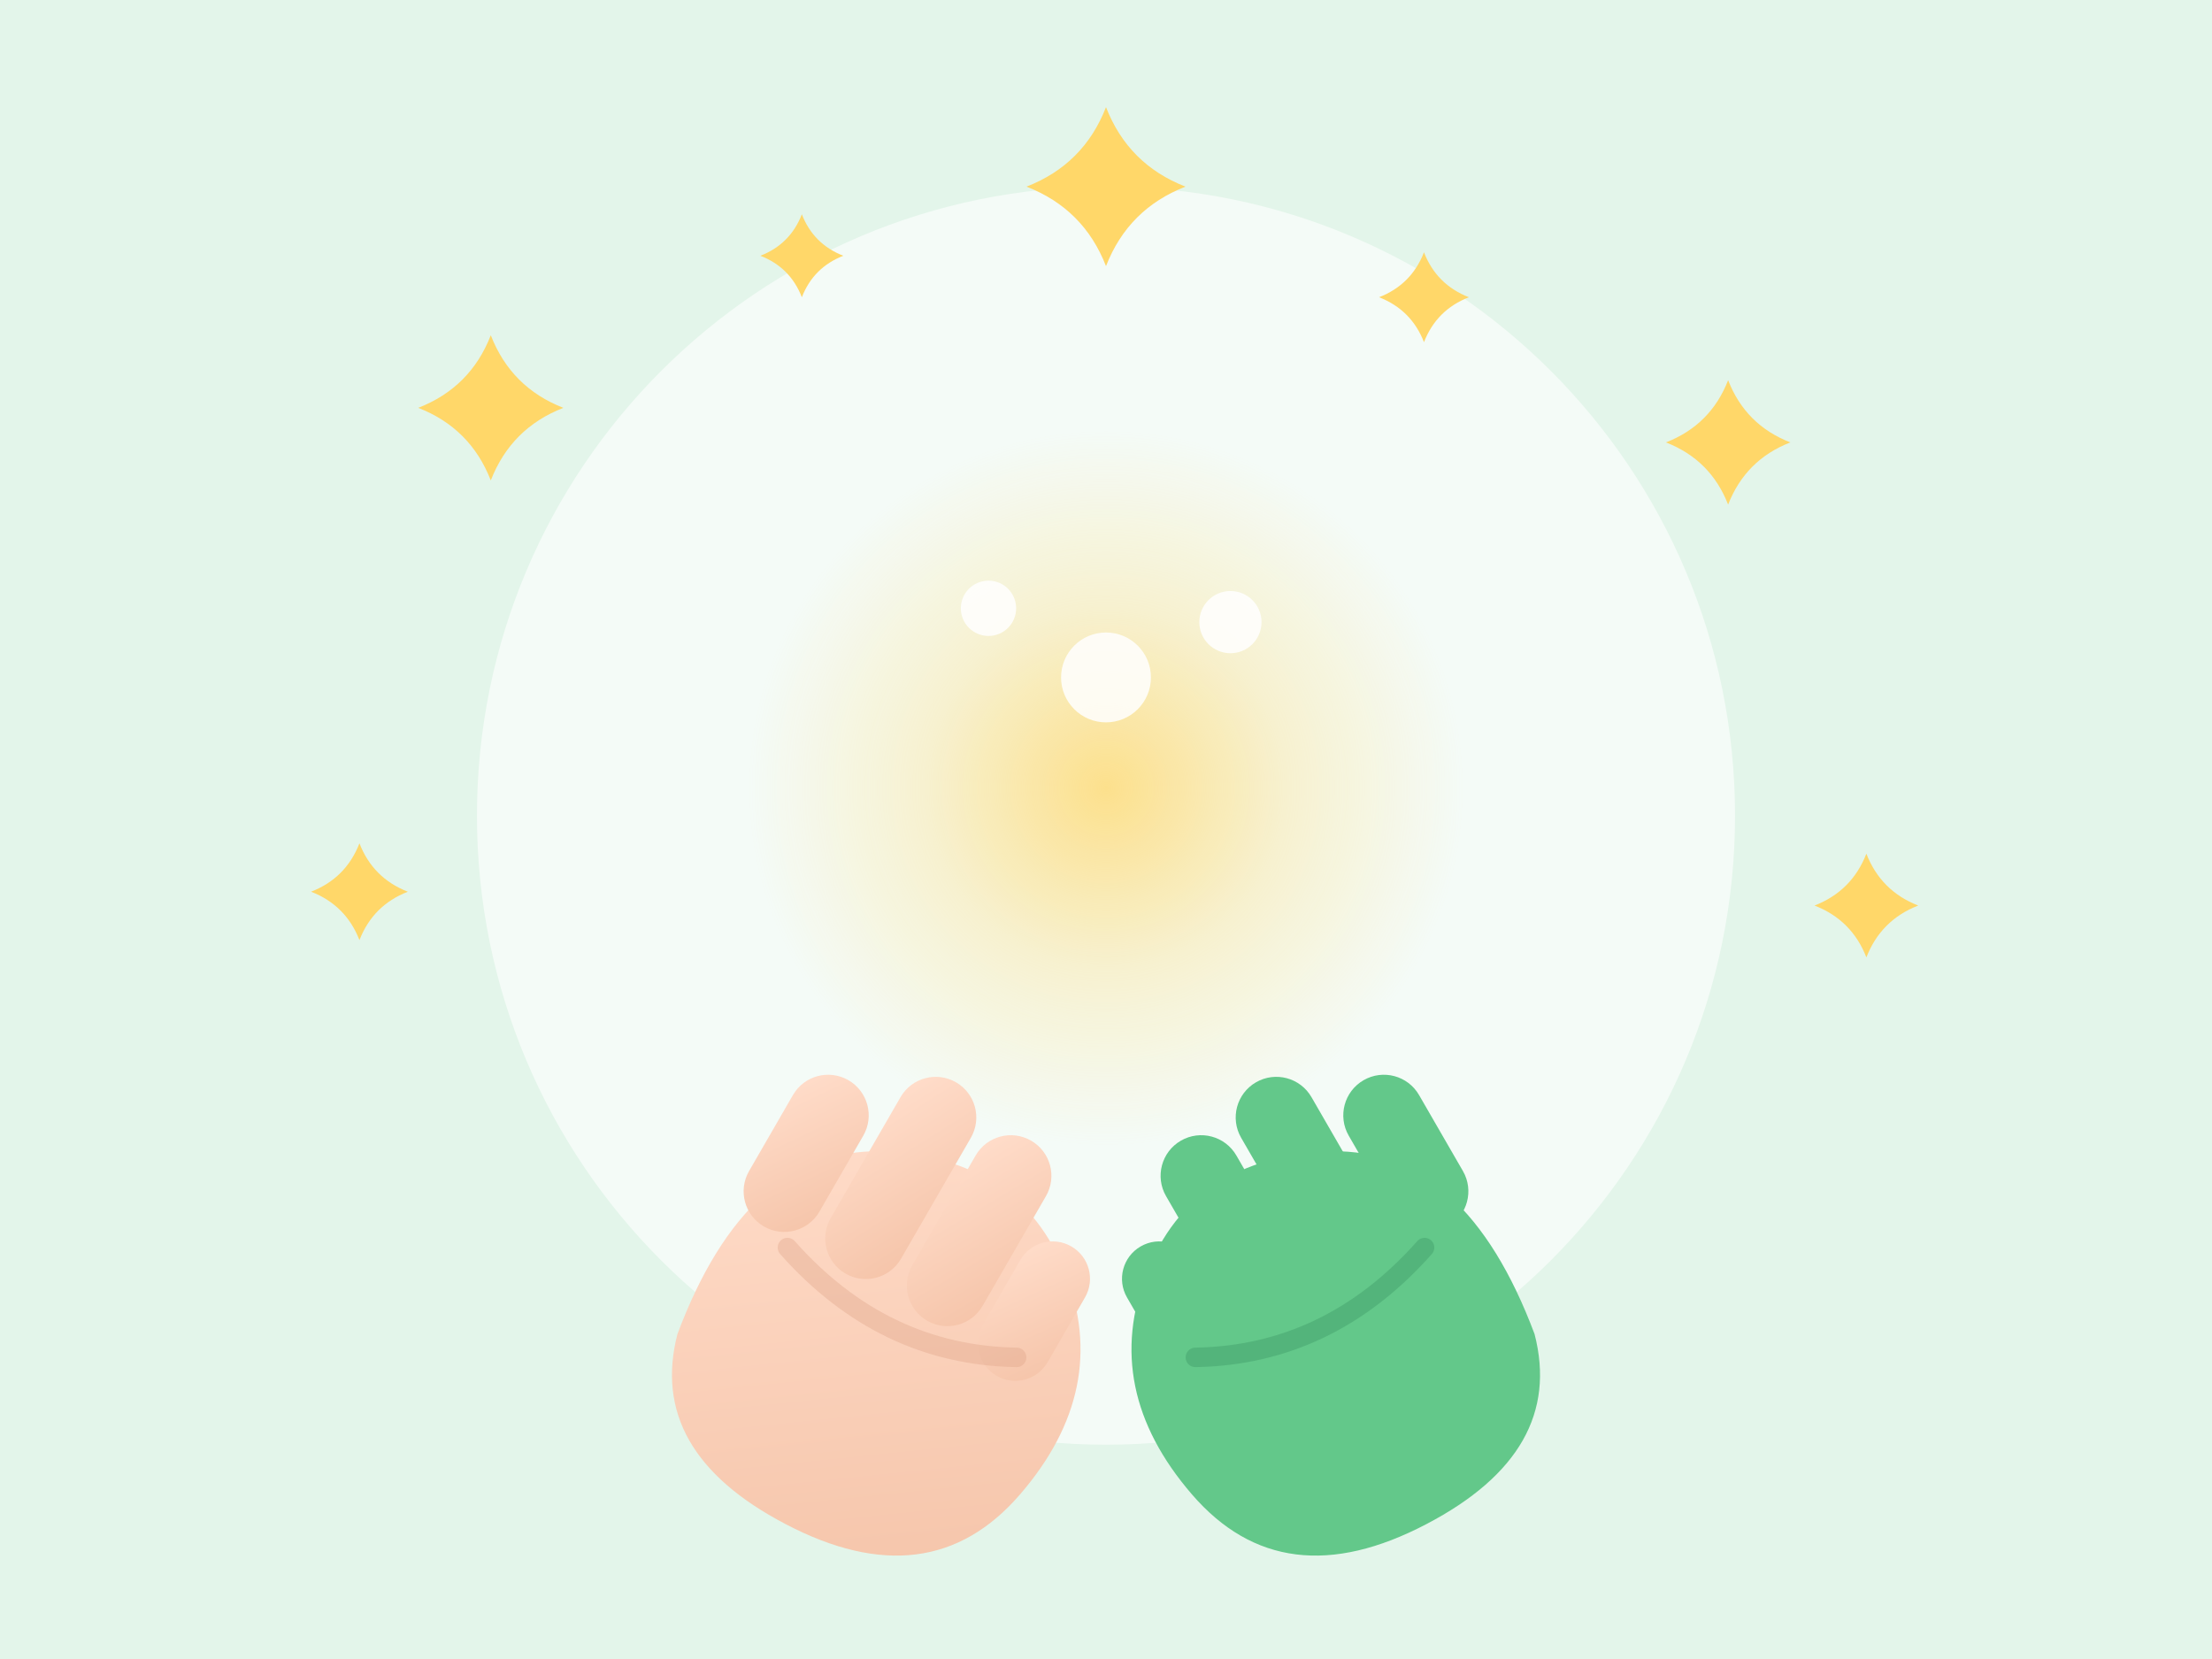
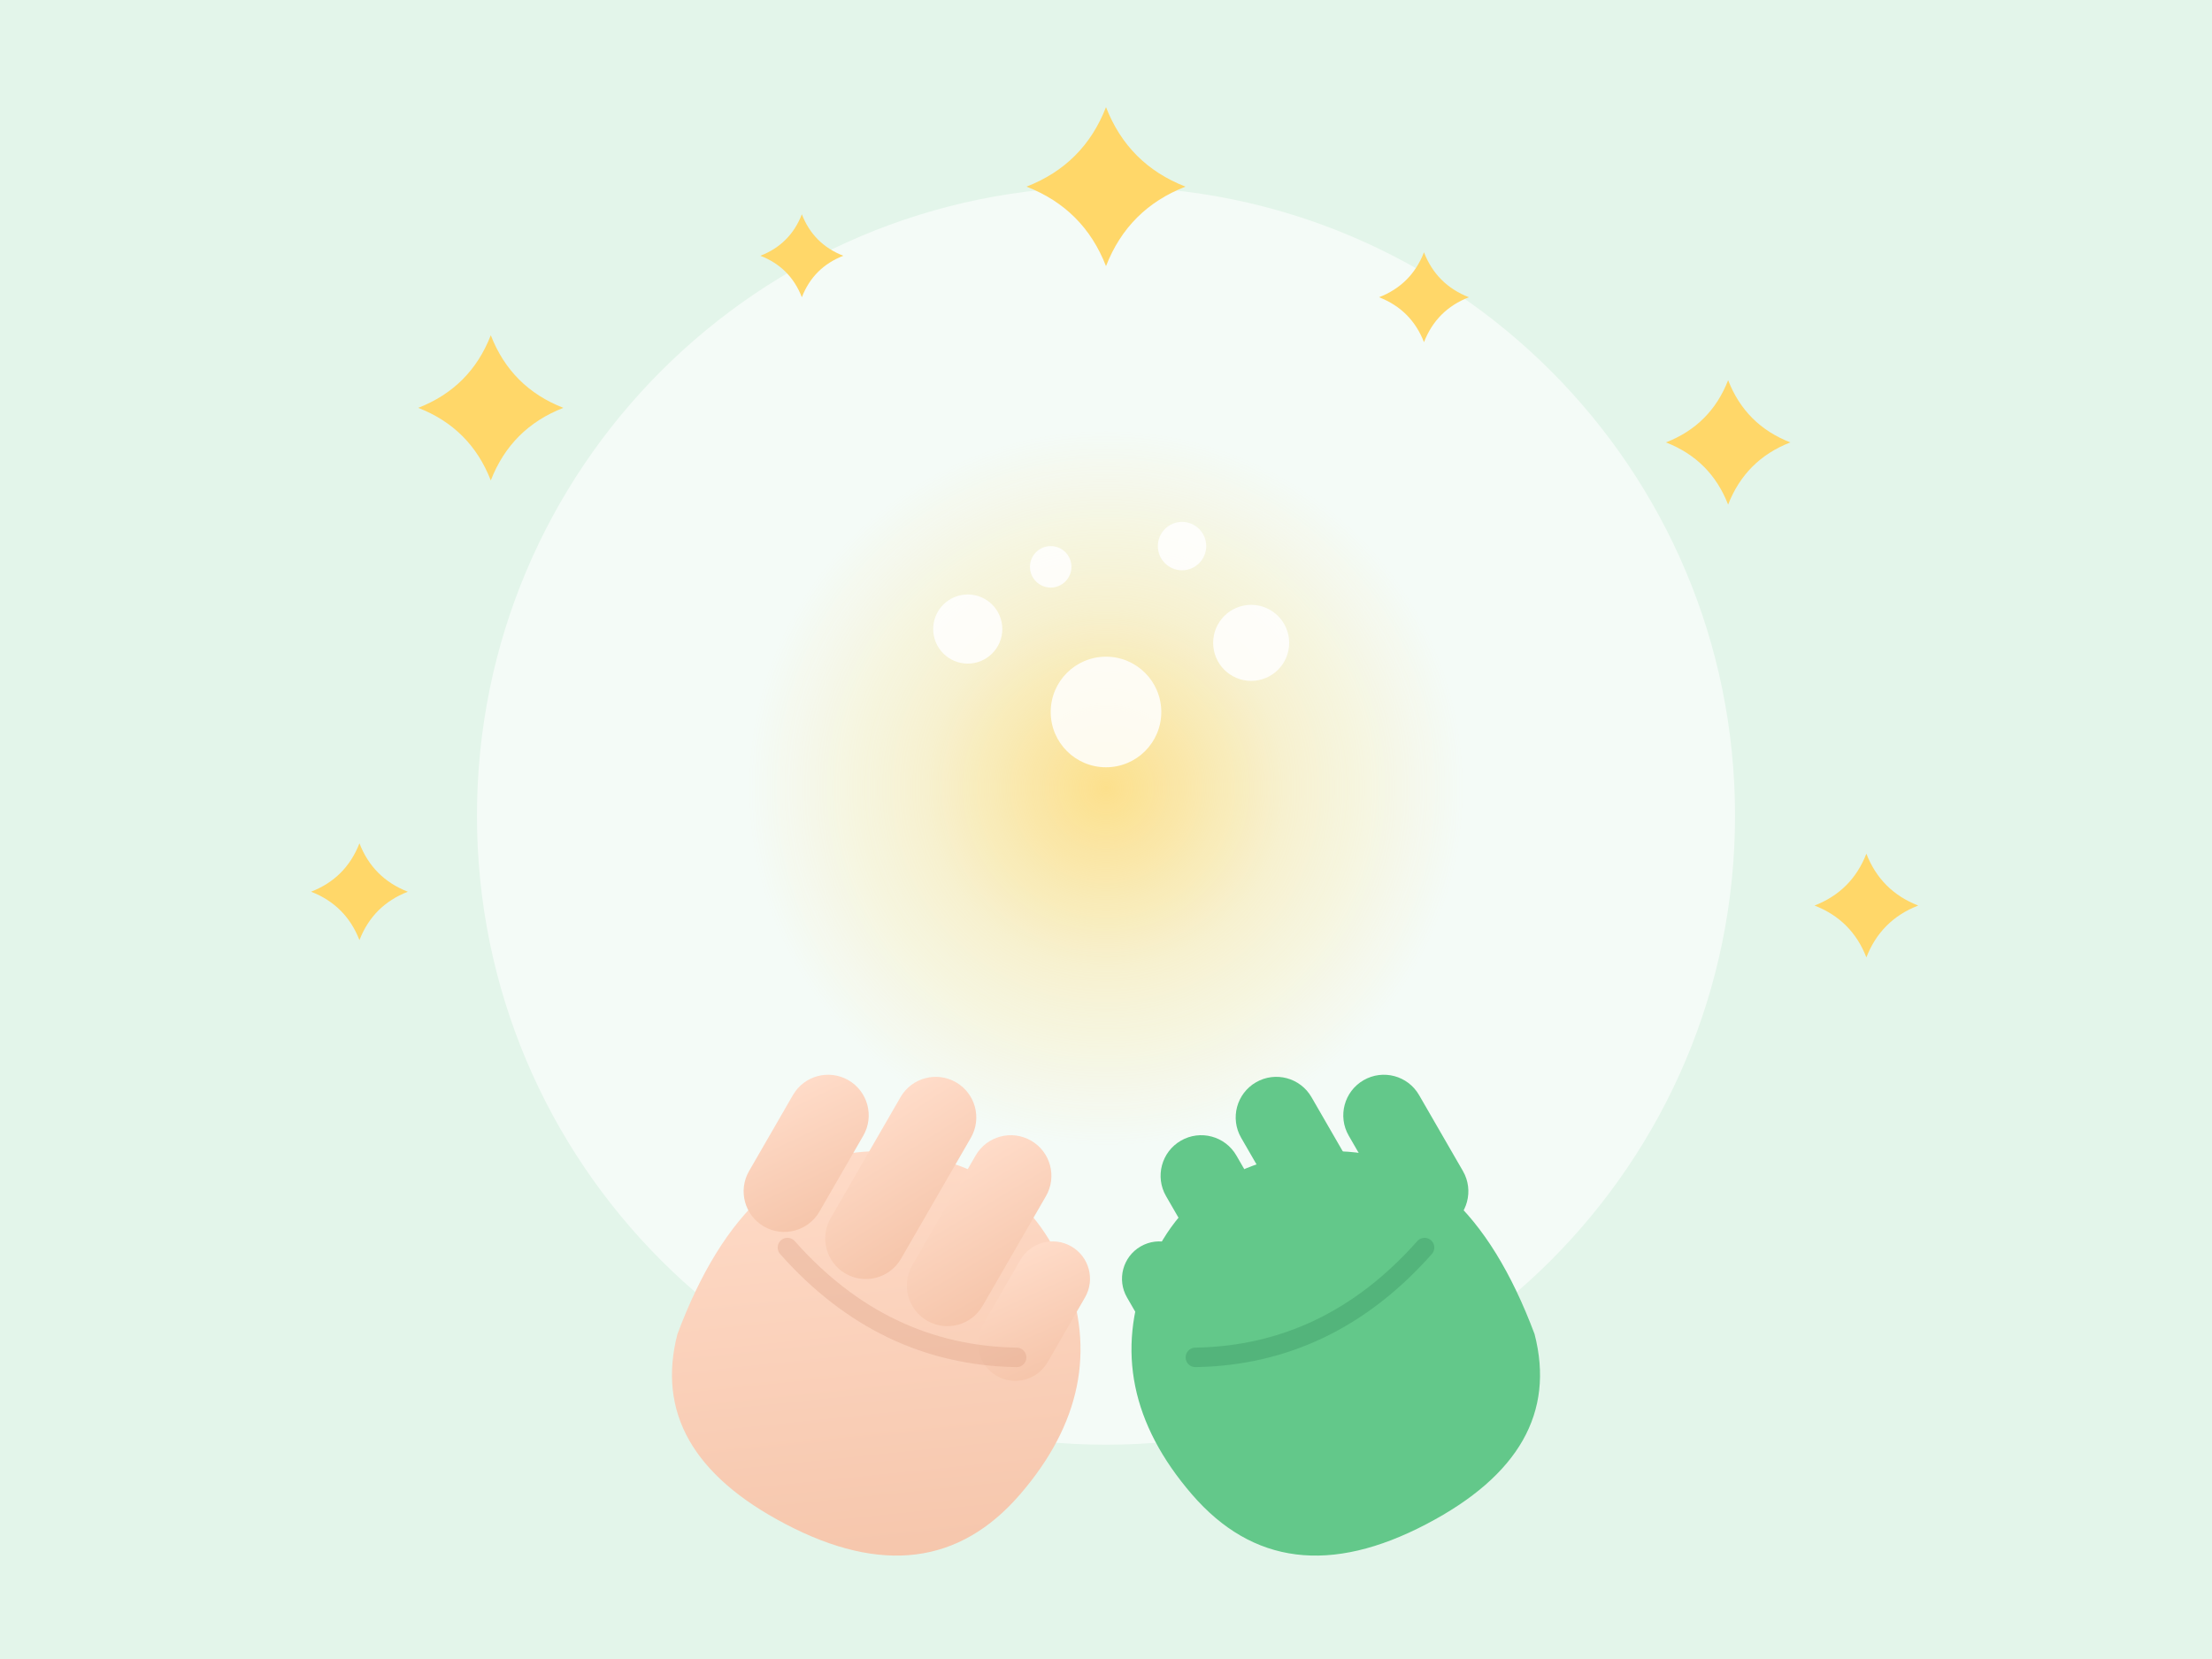
<svg xmlns="http://www.w3.org/2000/svg" viewBox="0 0 640 480" width="640" height="480">
  <defs>
    <radialGradient id="glowWarm" cx="0.5" cy="0.5" r="0.5">
      <stop offset="0" stop-color="#FFD769" stop-opacity="0.75" />
      <stop offset="0.5" stop-color="#FFD769" stop-opacity="0.28" />
      <stop offset="1" stop-color="#FFD769" stop-opacity="0" />
    </radialGradient>
    <linearGradient id="handGrad" x1="0.2" y1="0" x2="0.9" y2="1">
      <stop offset="0" stop-color="#FFDCC9" />
      <stop offset="1" stop-color="#F5C4A9" />
    </linearGradient>
  </defs>
  <g id="step-highfive">
    <rect x="0" y="0" width="640" height="480" fill="#E3F5EA" />
    <circle cx="320" cy="236" r="182" fill="#FFFFFF" opacity="0.6" />
    <circle cx="320" cy="228" r="104" fill="url(#glowWarm)" />
    <g transform="translate(196 386) rotate(30) scale(0.94)">
      <path d="M 0 0 q -10 -60 26 -80 q 38 -20 68 4 q 30 24 22 66 q -8 42 -58 44 q -48 2 -58 -34 Z" fill="url(#handGrad)" />
      <rect x="-6" y="-94" width="25" height="52" rx="12.5" fill="url(#handGrad)" />
      <rect x="23" y="-110" width="25" height="68" rx="12.5" fill="url(#handGrad)" />
      <rect x="52" y="-106" width="25" height="64" rx="12.5" fill="url(#handGrad)" />
      <rect x="80" y="-84" width="23" height="46" rx="11.5" fill="url(#handGrad)" />
      <path d="M 16 -40 q 42 14 78 -6" stroke="#DCA084" stroke-width="6" fill="none" stroke-linecap="round" opacity="0.35" />
    </g>
    <g transform="translate(444 386) scale(-1 1) rotate(30) scale(0.94)">
      <path d="M 0 0 q -10 -60 26 -80 q 38 -20 68 4 q 30 24 22 66 q -8 42 -58 44 q -48 2 -58 -34 Z" fill="#63C88A" />
      <rect x="-6" y="-94" width="25" height="52" rx="12.5" fill="#63C88A" />
      <rect x="23" y="-110" width="25" height="68" rx="12.5" fill="#63C88A" />
      <rect x="52" y="-106" width="25" height="64" rx="12.5" fill="#63C88A" />
      <rect x="80" y="-84" width="23" height="46" rx="11.5" fill="#63C88A" />
      <path d="M 16 -40 q 42 14 78 -6" stroke="#37905F" stroke-width="6" fill="none" stroke-linecap="round" opacity="0.35" />
    </g>
    <g fill="#FFFFFF" opacity="0.85">
-       <circle cx="320" cy="196" r="13" />
-       <circle cx="286" cy="176" r="8" />
-       <circle cx="356" cy="180" r="9" />
+       <circle cx="320" cy="206" r="16" />
+       <circle cx="280" cy="182" r="10" />
+       <circle cx="362" cy="186" r="11" />
+       <circle cx="304" cy="164" r="6" />
+       <circle cx="342" cy="158" r="7" />
    </g>
    <g fill="#FFD769">
      <path d="M 142 97 q 5.88 15.12 21 21 q -15.12 5.88 -21 21 q -5.88 -15.12 -21 -21 q 15.12 -5.88 21 -21 Z" />
      <path d="M 500 110 q 5.04 12.96 18 18 q -12.96 5.04 -18 18 q -5.04 -12.96 -18 -18 q 12.96 -5.04 18 -18 Z" />
      <path d="M 320 31 q 6.44 16.56 23 23 q -16.56 6.44 -23 23 q -6.44 -16.56 -23 -23 q 16.56 -6.44 23 -23 Z" />
      <path d="M 104 244 q 3.92 10.08 14 14 q -10.08 3.92 -14 14 q -3.92 -10.08 -14 -14 q 10.08 -3.92 14 -14 Z" />
      <path d="M 540 247 q 4.2 10.8 15 15 q -10.8 4.2 -15 15 q -4.2 -10.8 -15 -15 q 10.8 -4.2 15 -15 Z" />
      <path d="M 232 62 q 3.36 8.64 12 12 q -8.64 3.36 -12 12 q -3.36 -8.64 -12 -12 q 8.64 -3.36 12 -12 Z" />
      <path d="M 412 73 q 3.64 9.36 13 13 q -9.36 3.64 -13 13 q -3.64 -9.36 -13 -13 q 9.36 -3.64 13 -13 Z" />
    </g>
  </g>
</svg>
